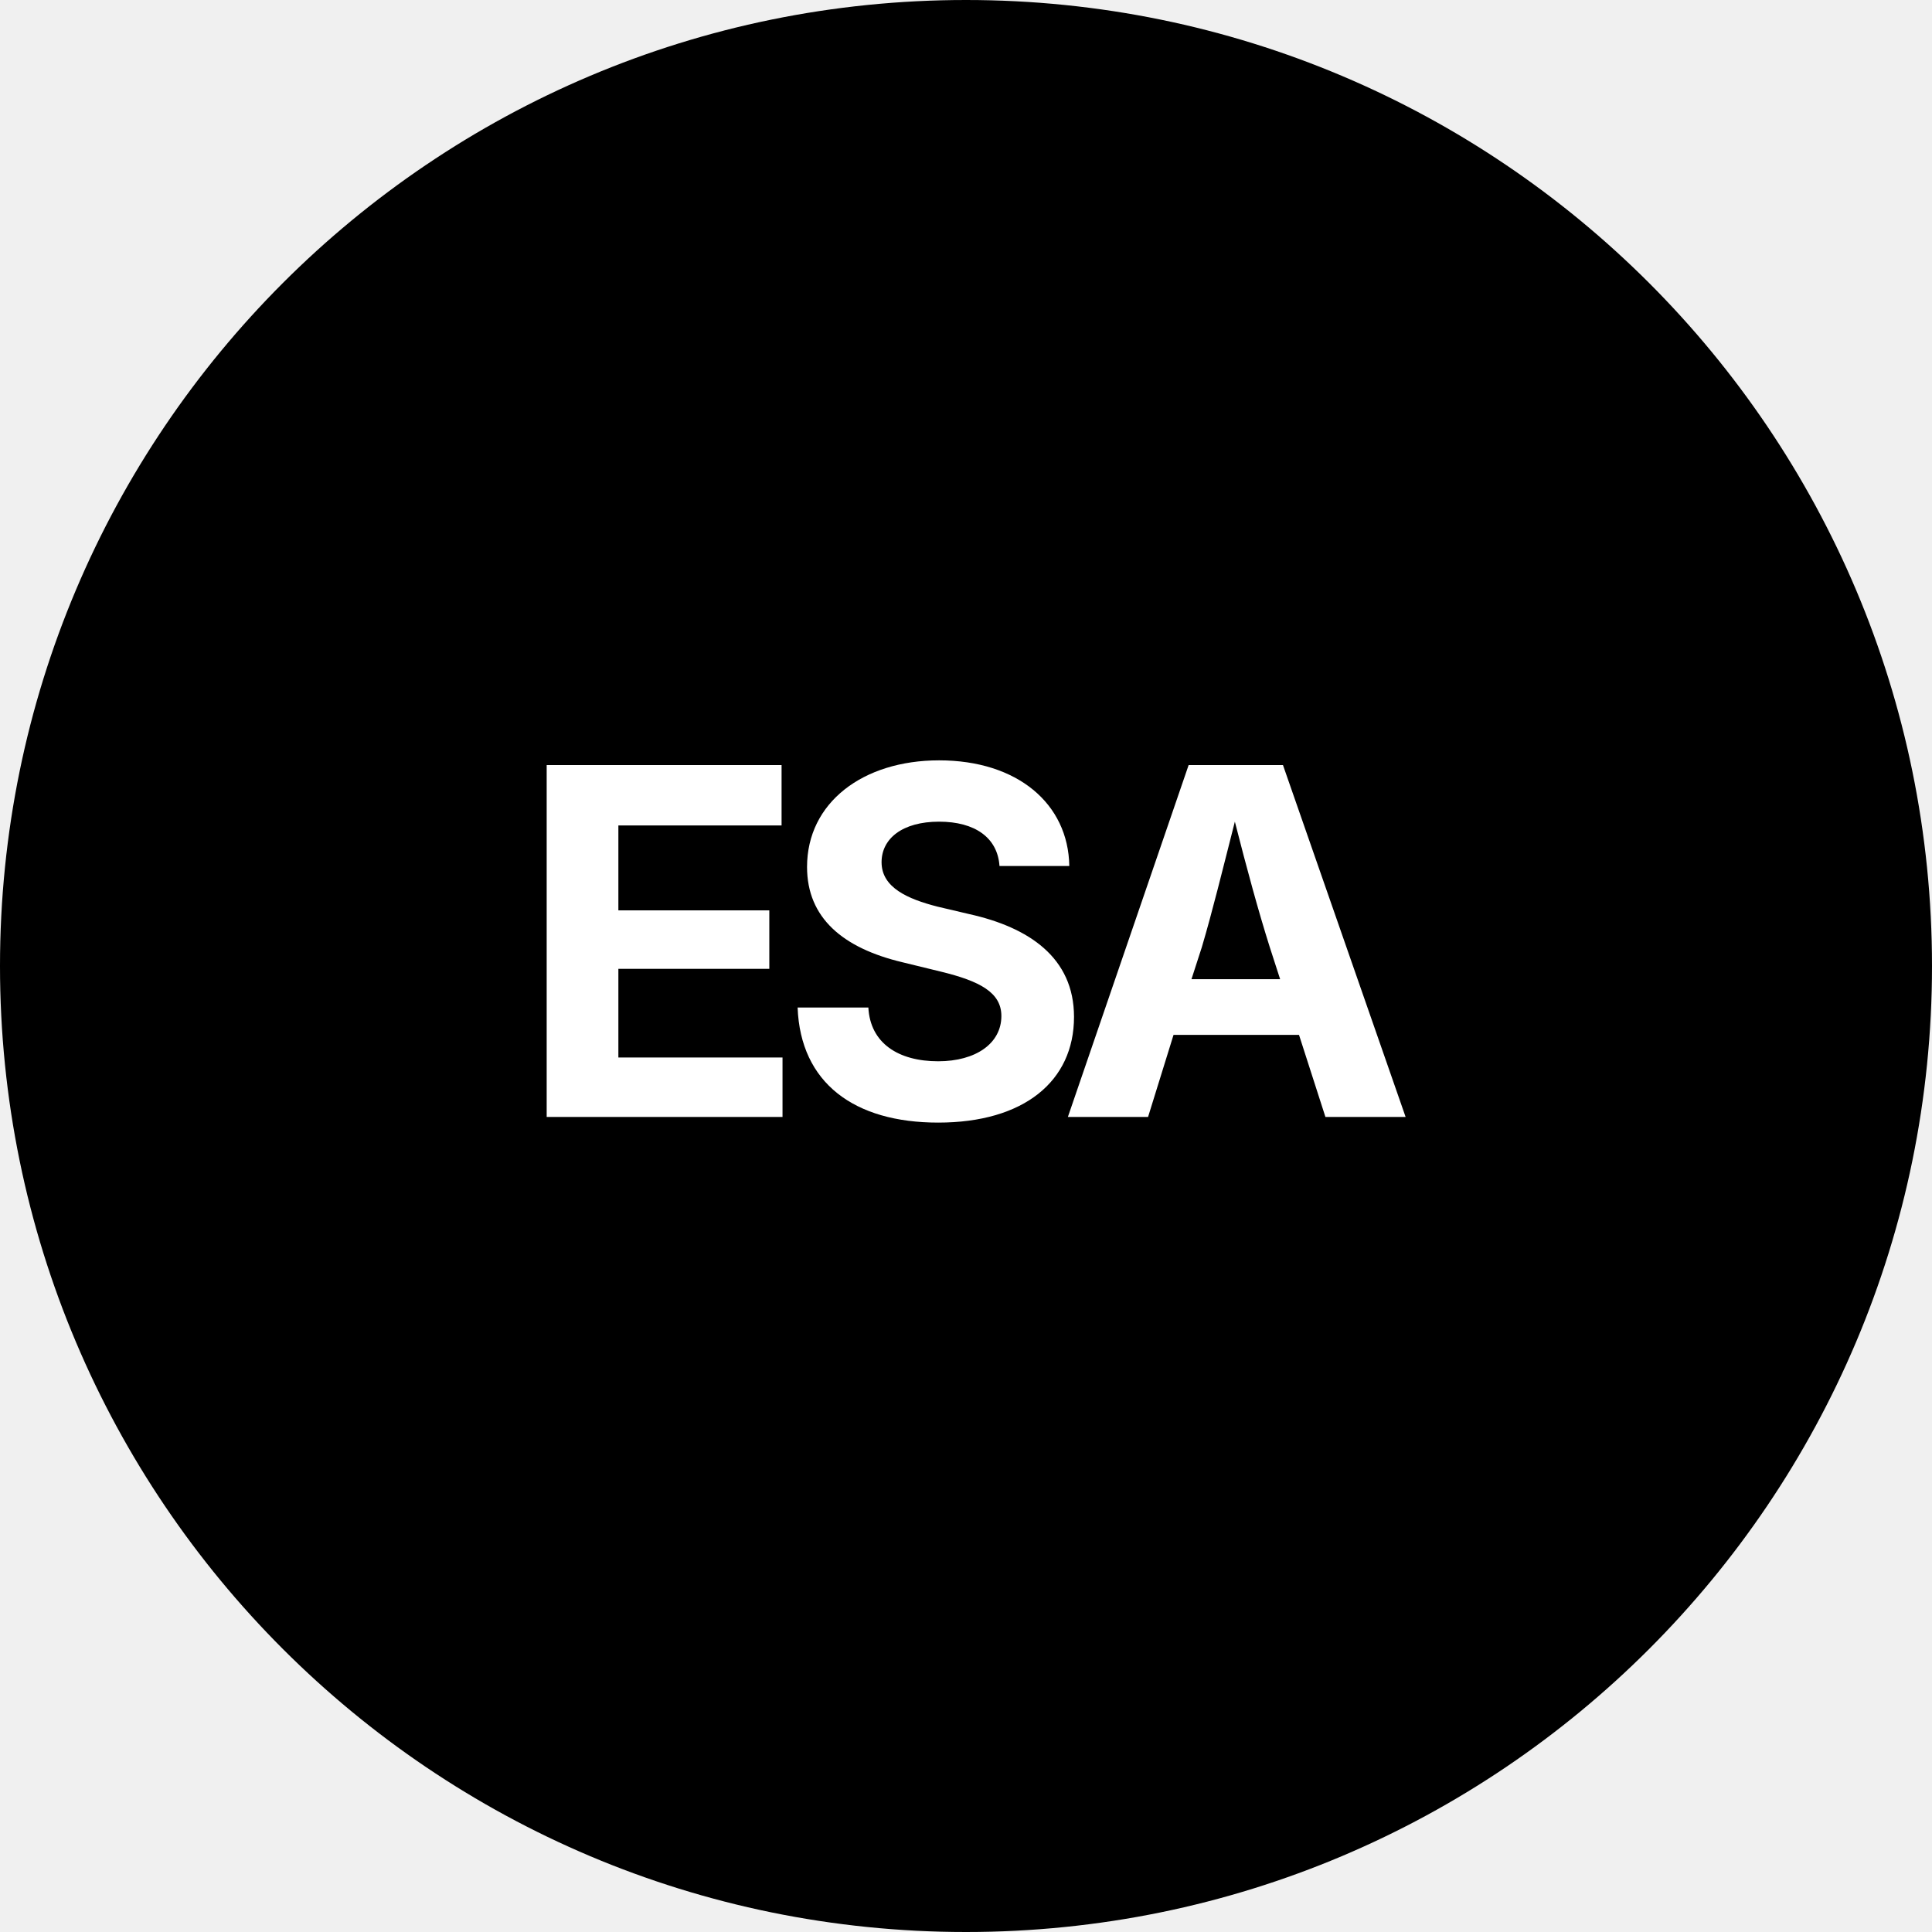
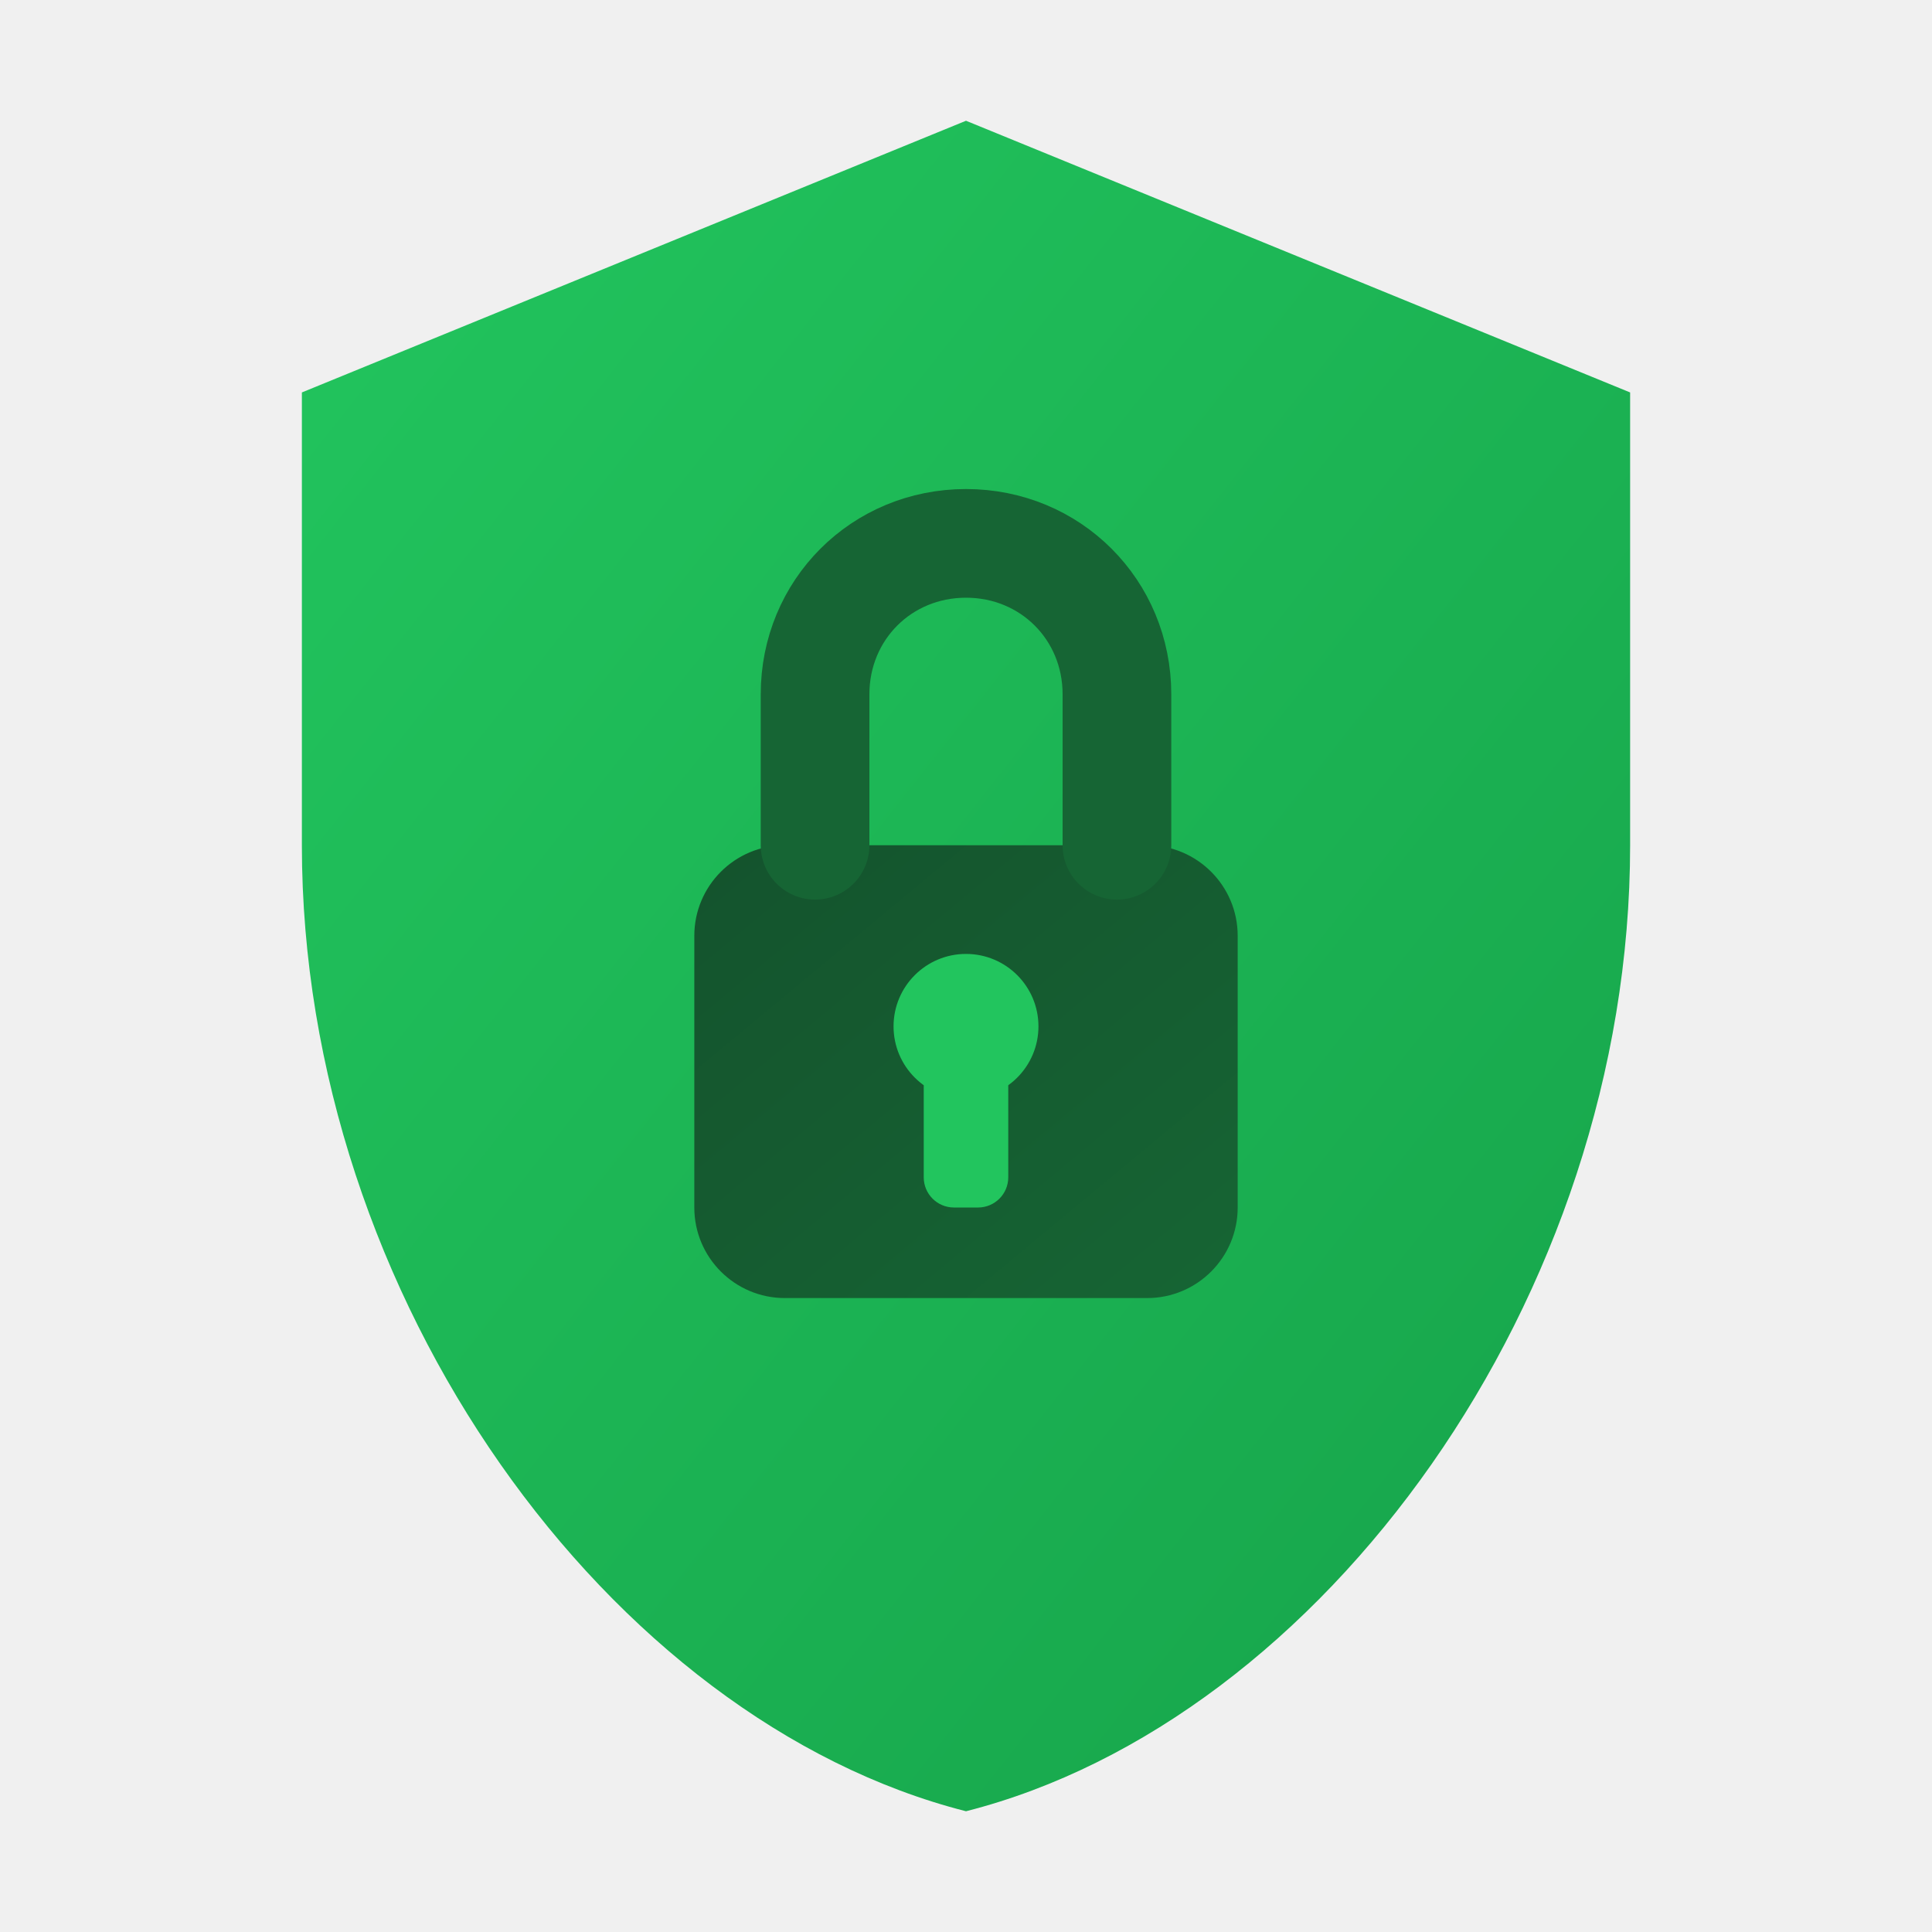
- <svg xmlns="http://www.w3.org/2000/svg" viewBox="0 0 32 32">
-   <circle cx="16" cy="16" r="16" fill="#000000" />
-   <text x="16" y="18.5" text-anchor="middle" font-family="Inter, system-ui, sans-serif" font-size="8" font-weight="700" fill="#ffffff" letter-spacing="-0.5">ESA</text>
+ <svg xmlns="http://www.w3.org/2000/svg" viewBox="0 0 32 32" width="32" height="32">
+   <defs>
+     <linearGradient id="shieldGrad" x1="0%" y1="0%" x2="100%" y2="100%">
+       <stop offset="0%" stop-color="#22c55e" />
+       <stop offset="100%" stop-color="#16a34a" />
+     </linearGradient>
+     <linearGradient id="lockGrad" x1="0%" y1="0%" x2="100%" y2="100%">
+       <stop offset="0%" stop-color="#14532d" />
+       <stop offset="100%" stop-color="#166534" />
+     </linearGradient>
+   </defs>
+   <path d="M16 2L5 6.5V14C5 21.5 10.1 28.5 16 30C21.9 28.5 27 21.5 27 14V6.5L16 2Z" fill="url(#shieldGrad)" />
+   <rect x="11.5" y="14" width="9" height="7.5" rx="1.5" fill="url(#lockGrad)" />
+   <path d="M13.5 14V11.5C13.5 10.1 14.6 9 16 9C17.4 9 18.5 10.1 18.5 11.5V14" fill="none" stroke="#166534" stroke-width="1.8" stroke-linecap="round" />
+   <circle cx="16" cy="17" r="1.2" fill="#22c55e" />
+   <rect x="15.3" y="17.5" width="1.4" height="2.5" rx="0.5" fill="#22c55e" />
</svg>
